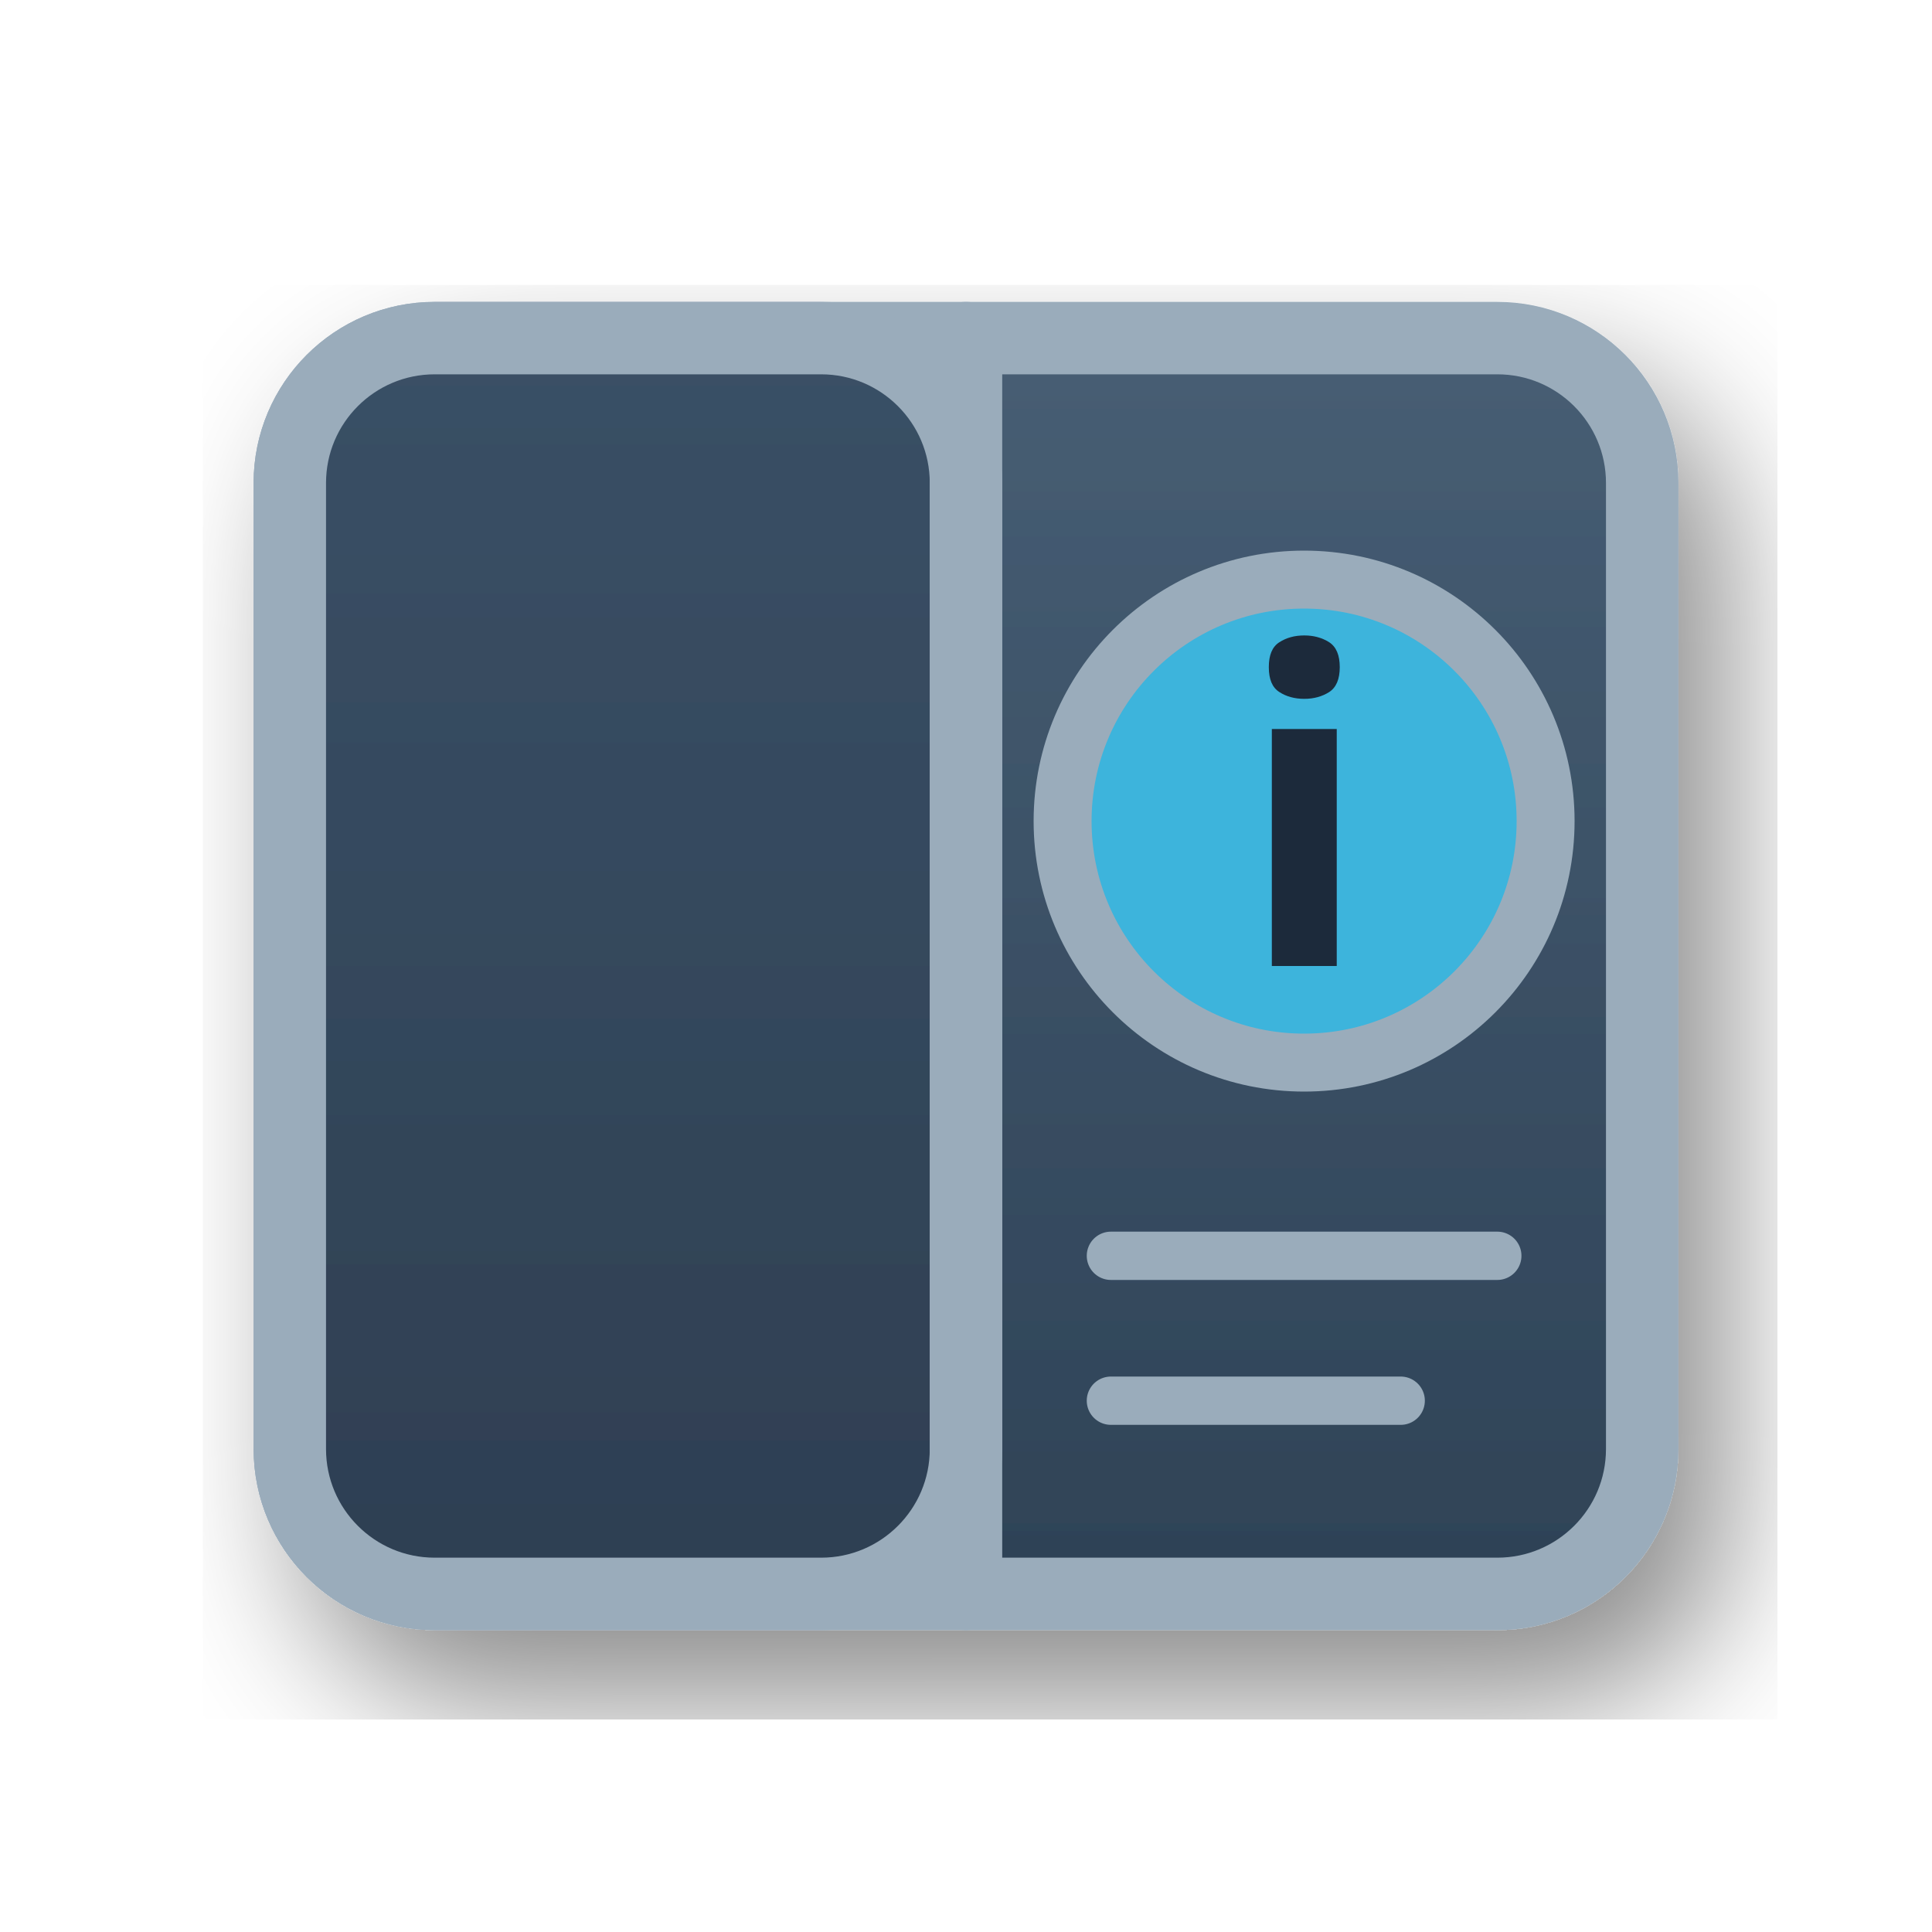
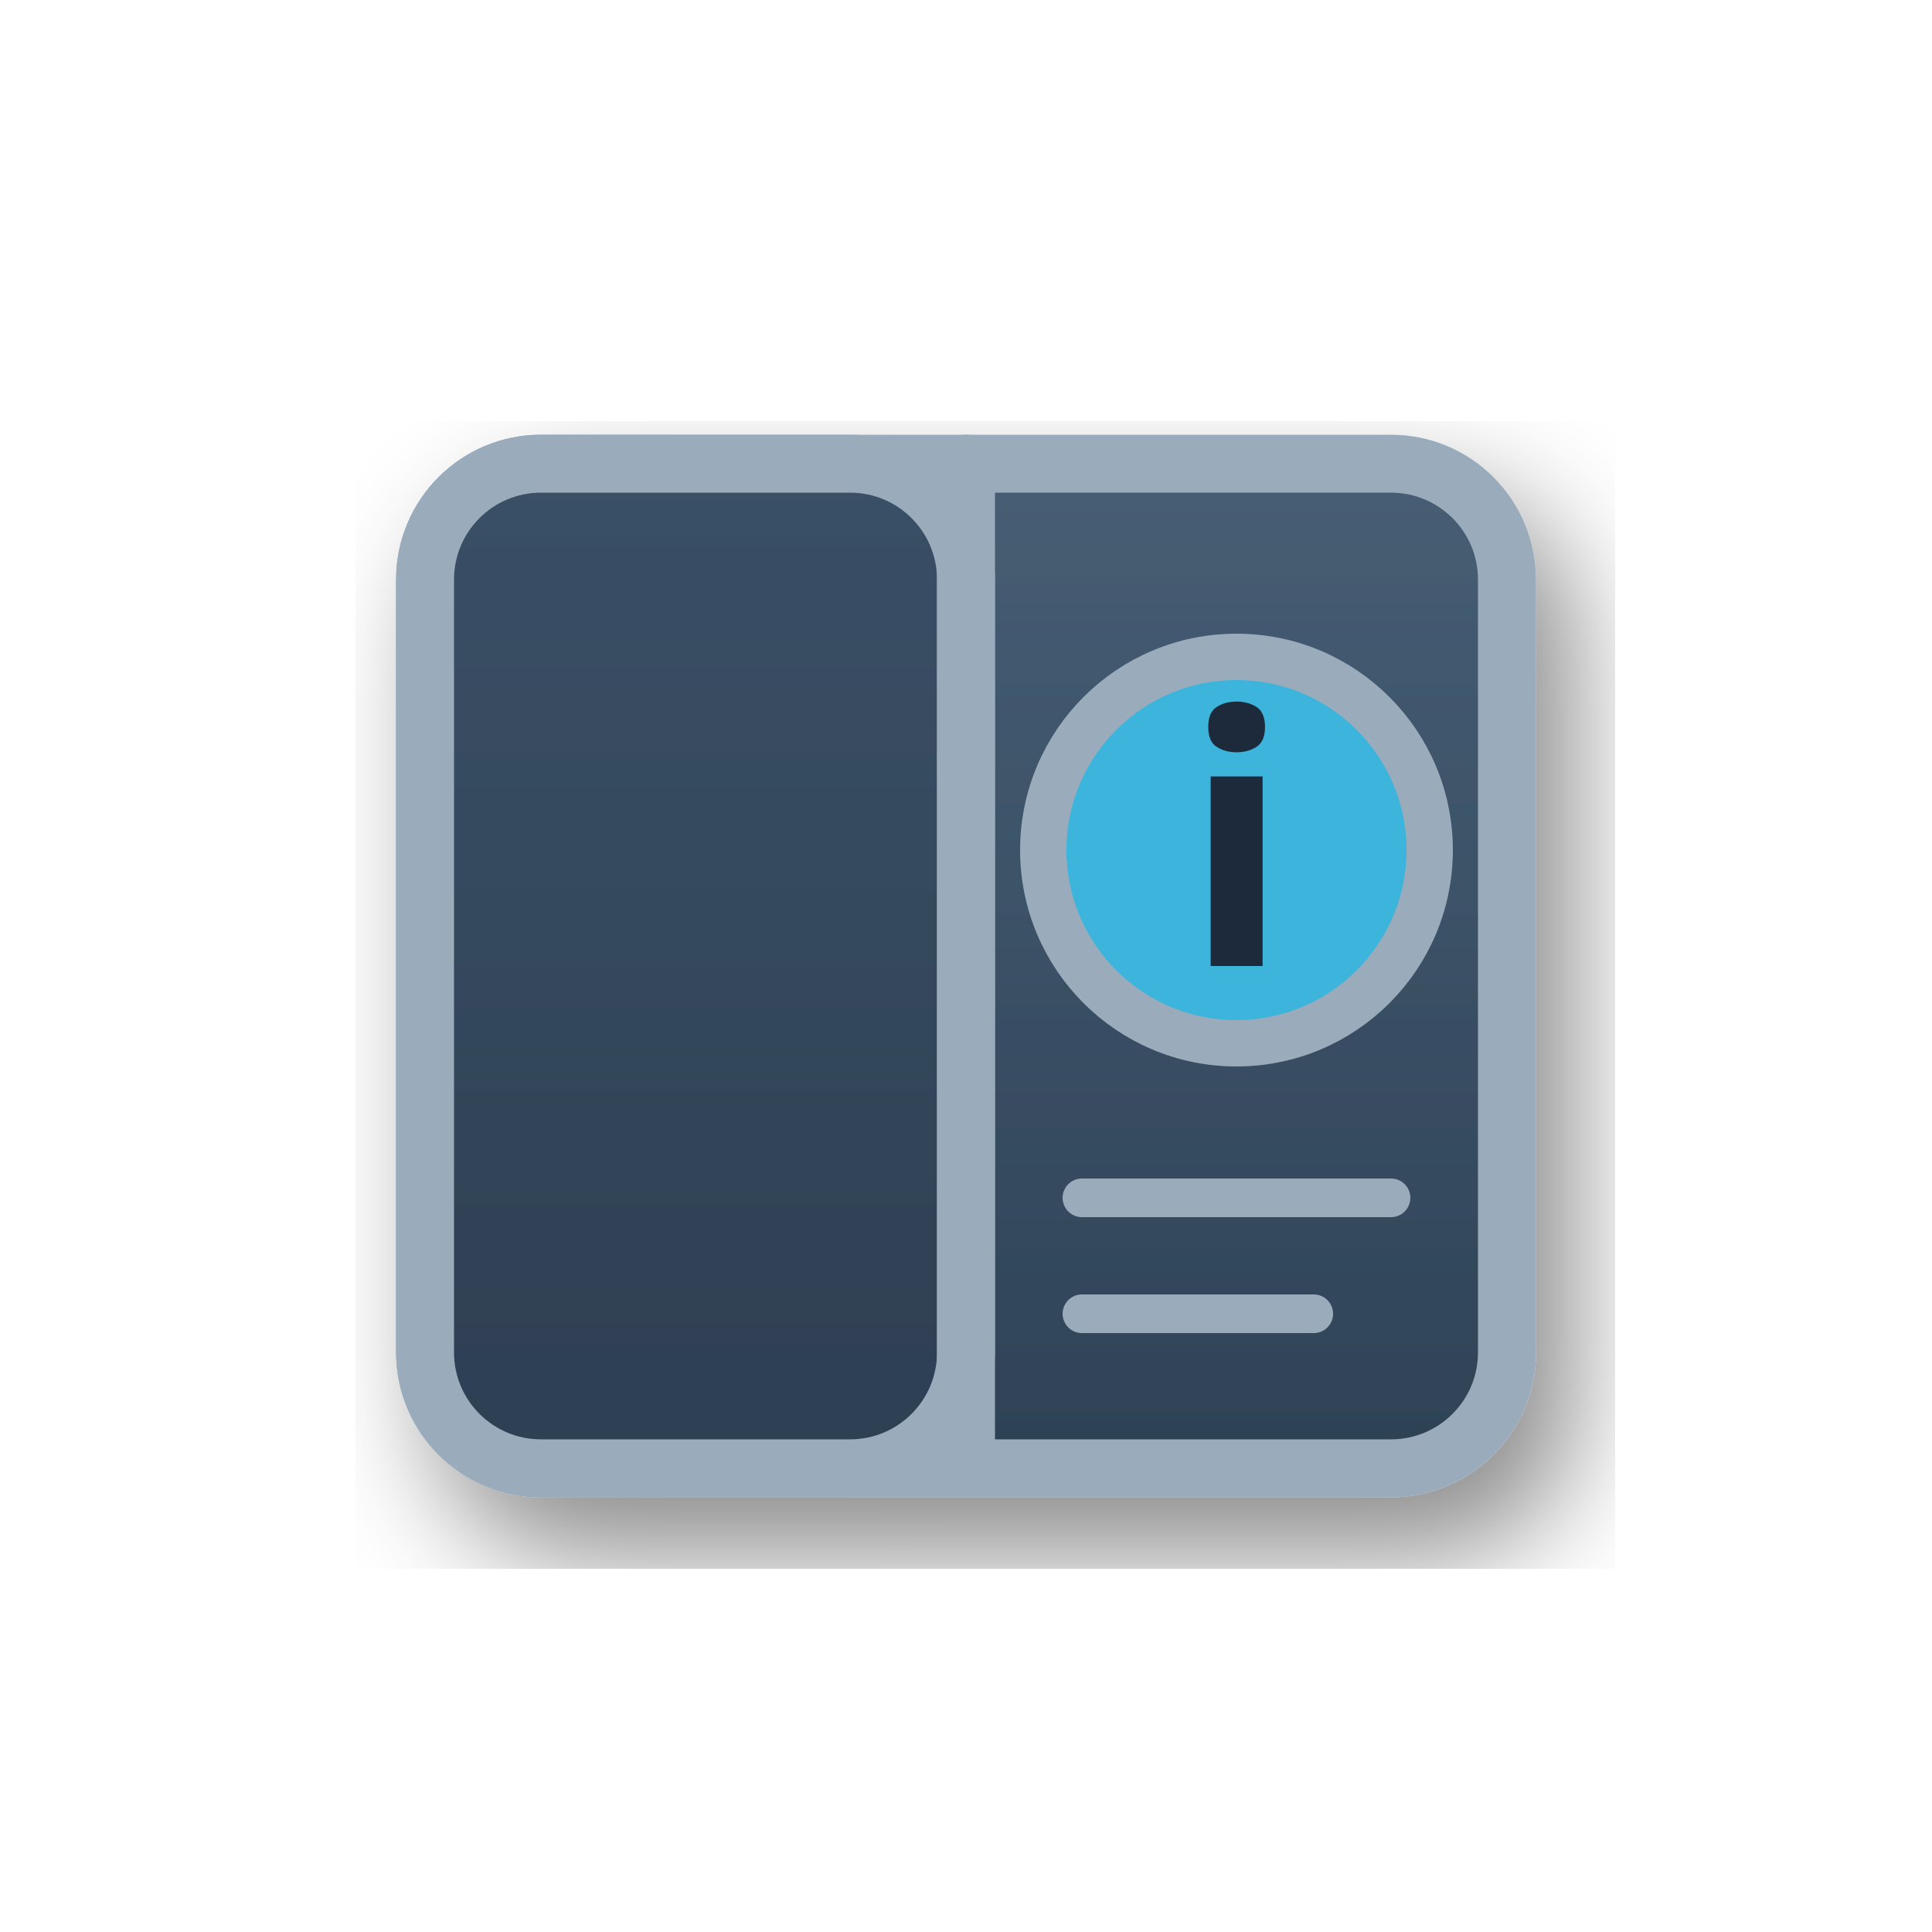
<svg xmlns="http://www.w3.org/2000/svg" viewBox="0 0 40 40">
  <defs>
    <linearGradient id="body" x1="0" y1="0" x2="0" y2="1">
      <stop offset="0%" stop-color="#475E74" />
      <stop offset="100%" stop-color="#2E4256" />
    </linearGradient>
    <linearGradient id="sec" x1="0" y1="0" x2="0" y2="1">
      <stop offset="0%" stop-color="#3A5066" />
      <stop offset="100%" stop-color="#2E3F52" />
    </linearGradient>
    <filter id="shadow">
      <feDropShadow dx="1" dy="1.5" stdDeviation="1.5" flood-color="#000000" flood-opacity="0.45" />
    </filter>
  </defs>
-   <g filter="url(#shadow)" stroke="#9AACBB" stroke-width="1.5" stroke-linecap="round" stroke-linejoin="round" fill="none">
+   <g transform="translate(4,4) scale(0.8)" filter="url(#shadow)" stroke="#9AACBB" stroke-width="1.5" stroke-linecap="round" stroke-linejoin="round" fill="none">
    <rect x="6" y="7" width="28" height="26" rx="3" fill="url(#body)" />
    <rect x="6" y="7" width="14" height="26" rx="3" fill="url(#sec)" />
    <line x1="20" y1="7" x2="20" y2="33" />
    <circle cx="27" cy="17" r="5" fill="#3CB4DC" stroke="#9AACBB" stroke-width="1.2" />
    <text x="27" y="20" font-family="Segoe UI, Georgia" font-size="9" font-weight="bold" fill="#1a2a3a" text-anchor="middle" stroke="none">i</text>
    <line x1="23" y1="26" x2="31" y2="26" stroke-width="1" />
    <line x1="23" y1="29" x2="29" y2="29" stroke-width="1" />
  </g>
</svg>
